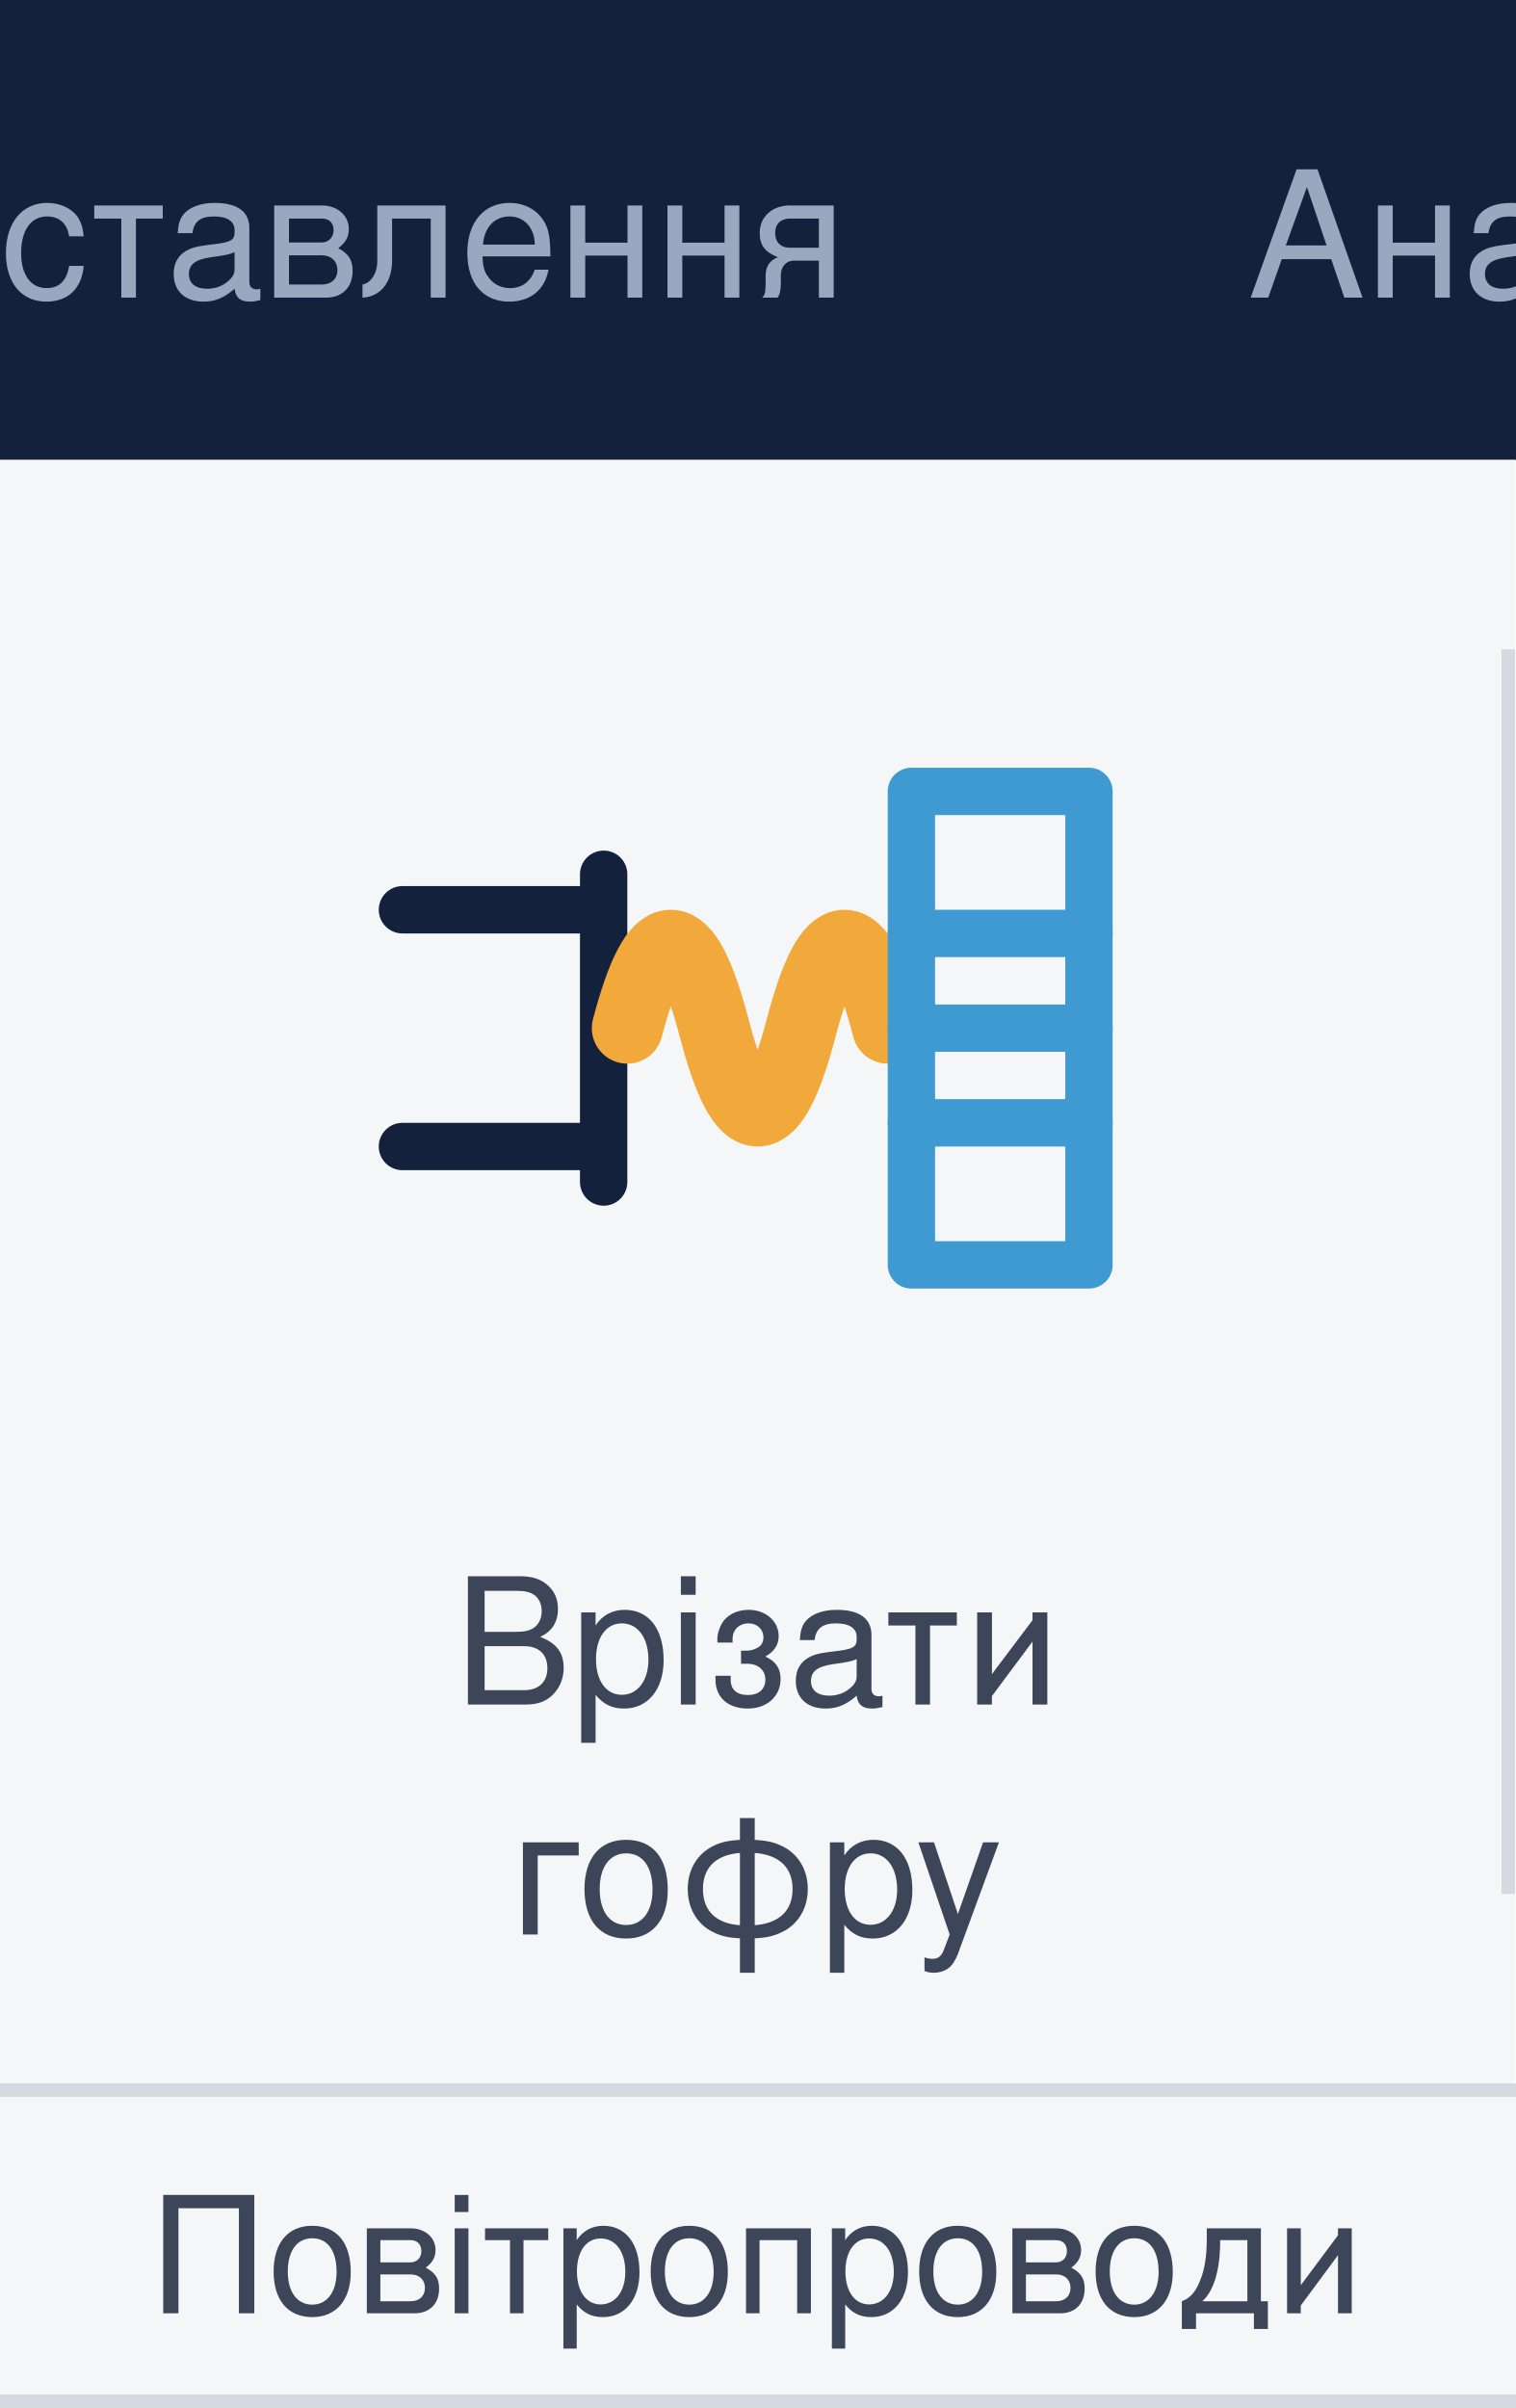
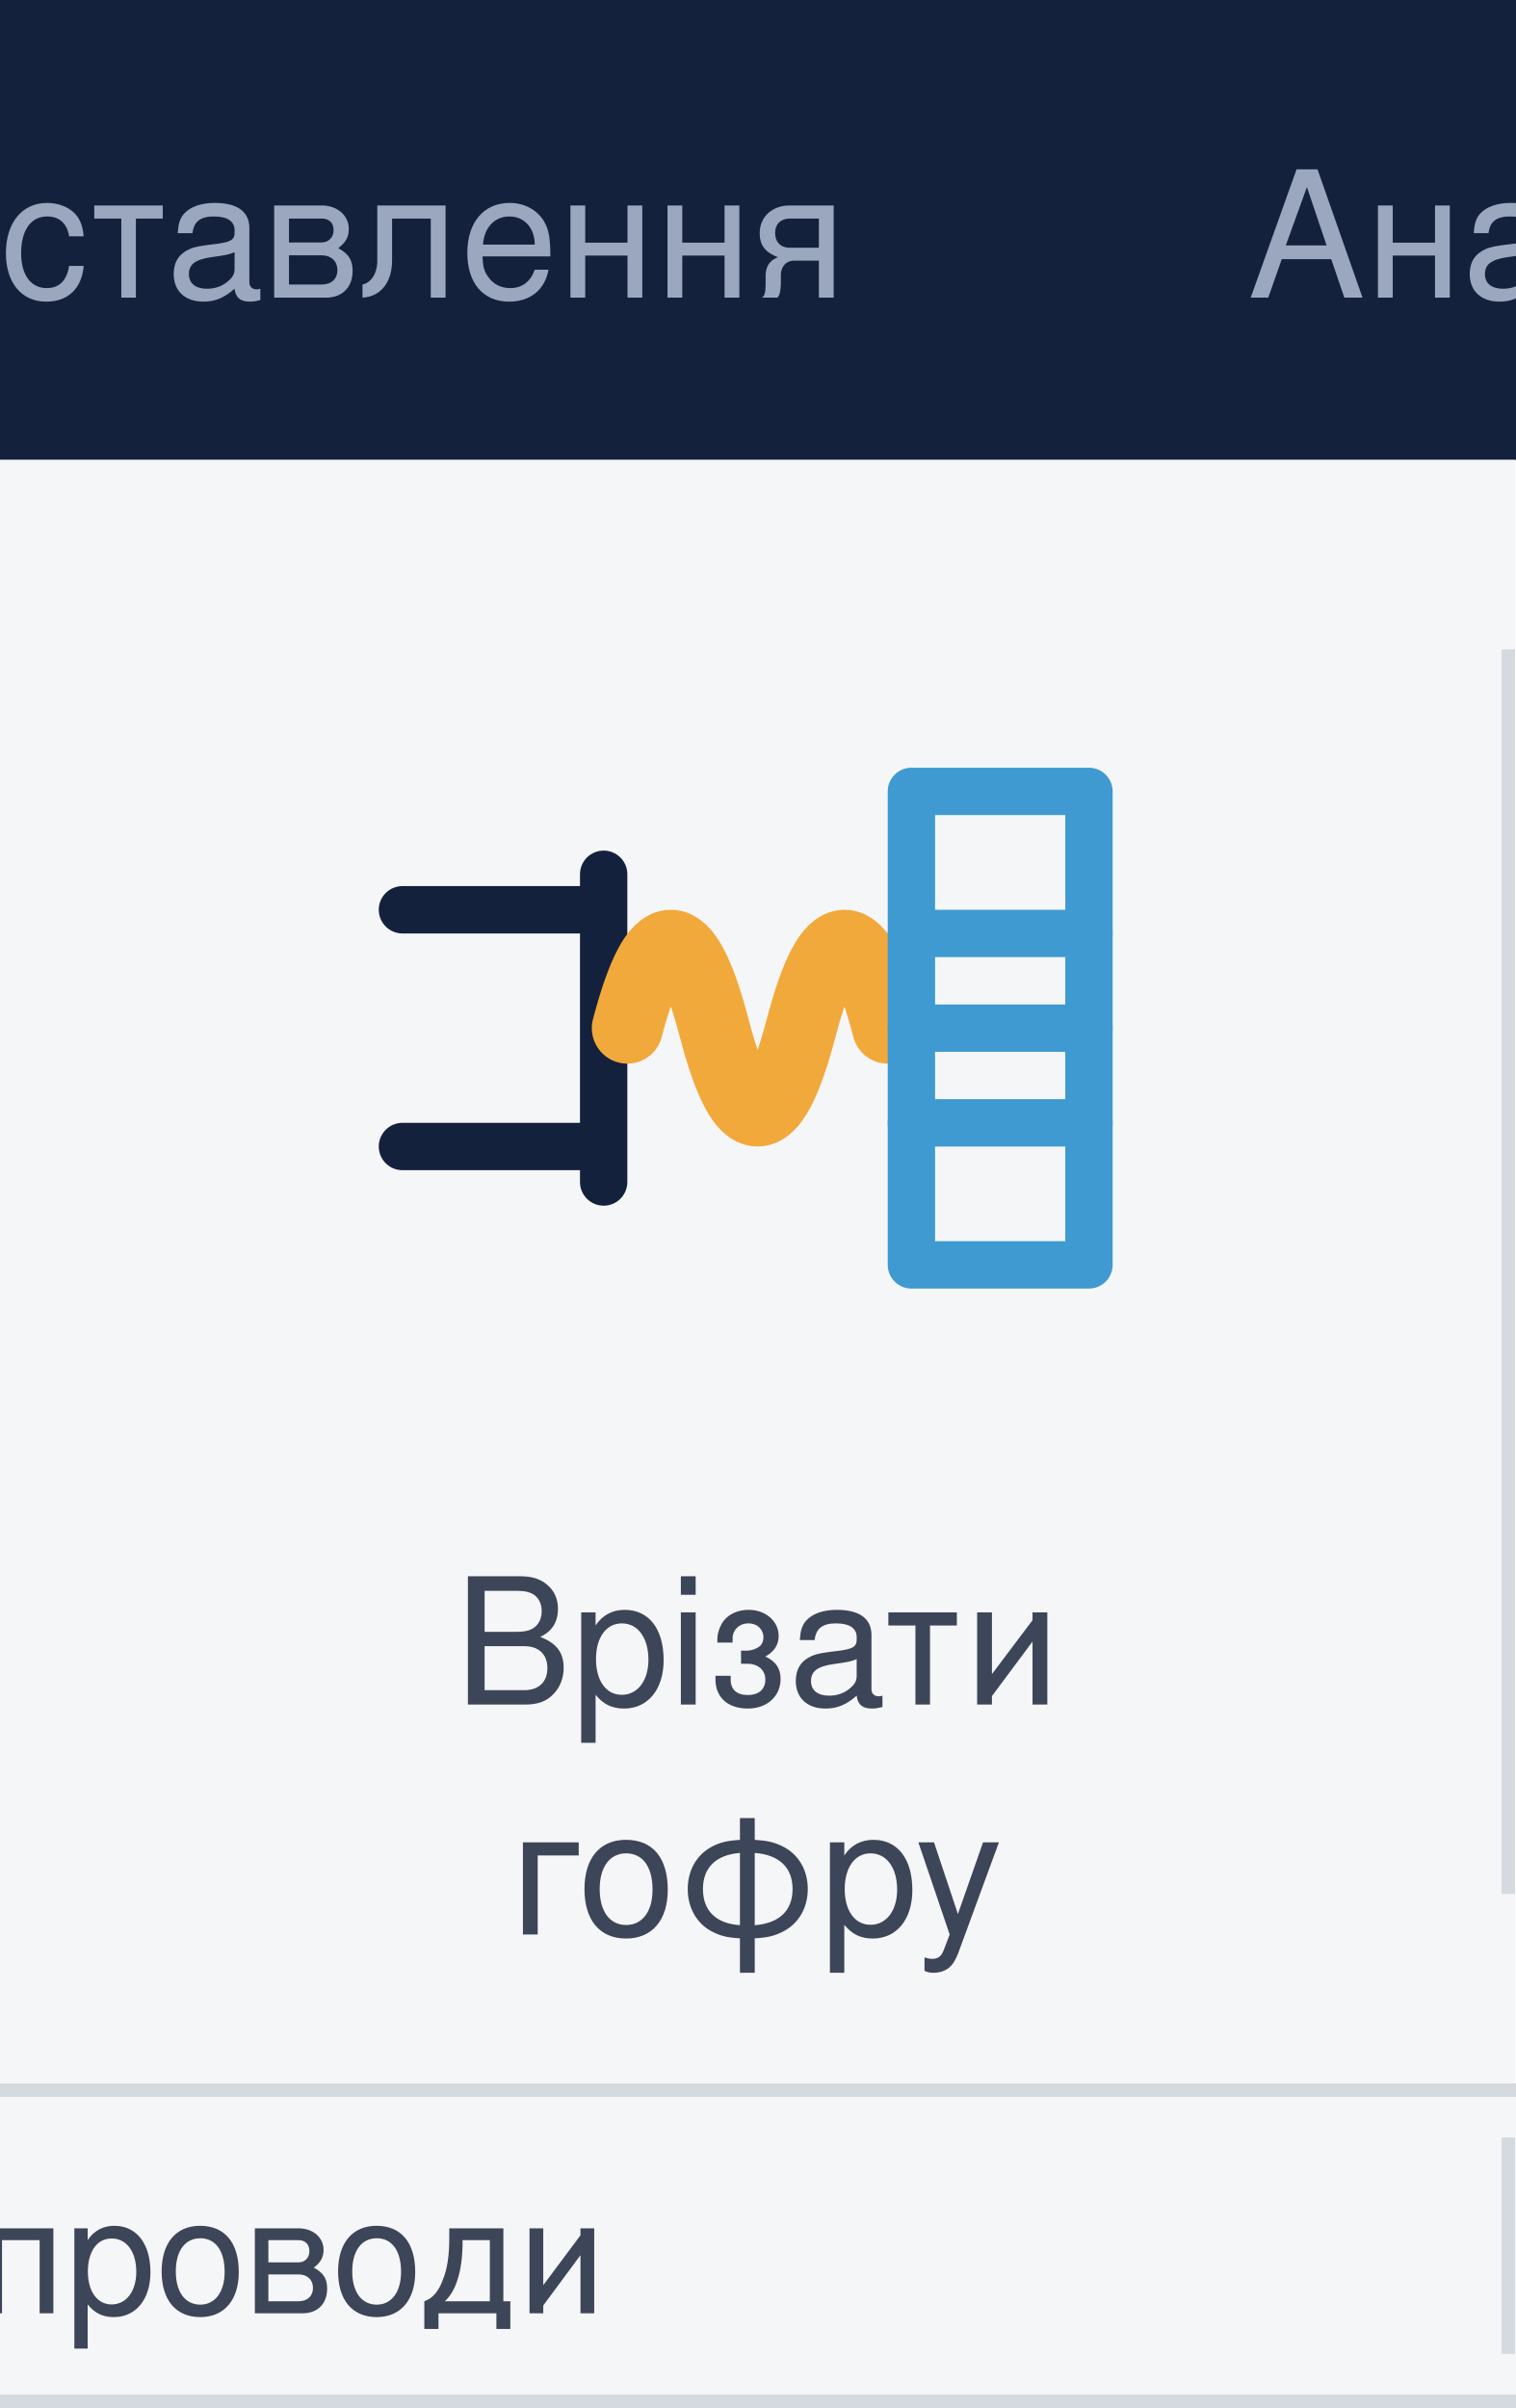
<svg xmlns="http://www.w3.org/2000/svg" width="112" height="178" viewBox="0 0 112 178" font-family="Segoe UI, Helvetica, Arial, sans-serif" role="img" aria-label="Врізати гофру">
  <g transform="translate(-112,0)">
    <rect width="672" height="34" fill="#14213D" />
    <text x="50.5" y="22" text-anchor="middle" font-size="13" fill="#9AA7BF">Системи</text>
    <text x="139.0" y="22" text-anchor="middle" font-size="13" fill="#9AA7BF">Вставлення</text>
    <text x="224.0" y="22" text-anchor="middle" font-size="13" fill="#9AA7BF">Аналіз</text>
    <text x="305.0" y="22" text-anchor="middle" font-size="13" fill="#9AA7BF">Надбудови</text>
    <path d="M351 34 v-22 a6 6 0 0 1 6 -6 h95 a6 6 0 0 1 6 6 v22 z" fill="#F5F6F8" />
    <text x="404.5" y="23" text-anchor="middle" font-size="13" font-weight="600" fill="#14213D">HVAC Stuff</text>
  </g>
  <g transform="translate(0,34)">
    <rect width="112" height="120" fill="#F5F6F8" />
    <rect x="111" y="14" width="1" height="92" fill="#D5D9E0" />
    <svg x="28.0" y="14" width="56" height="56" viewBox="0 0 32 32" fill="none" stroke-width="2" stroke-linecap="round" stroke-linejoin="round">
      <path stroke="#14213D" d="M1 11H9.5M1 21H9.5M9.5 9.5V22.5" />
      <path stroke="#F2A93B" stroke-width="3" d="M10.5 16q1.84-7 3.67 0t3.67 0t3.66 0" />
      <path stroke="#3E9AD0" d="M22.5 6V26H30V6Z" />
      <path stroke="#3E9AD0" d="M22.5 12H30M22.5 16H30M22.5 20H30" />
    </svg>
    <text x="56.0" y="92" text-anchor="middle" font-size="13" fill="#3D4558">Врізати</text>
    <text x="56.0" y="109" text-anchor="middle" font-size="13" fill="#3D4558">гофру</text>
  </g>
  <g transform="translate(-112,154)">
    <rect width="672" height="24" fill="#F5F6F8" />
    <rect width="672" height="1" fill="#D5D9E0" />
    <rect x="0" y="23" width="672" height="1" fill="#D5D9E0" />
    <rect x="0" y="0" width="1" height="24" fill="#D5D9E0" />
    <rect x="671" y="0" width="1" height="24" fill="#D5D9E0" />
-     <text x="168.0" y="17" text-anchor="middle" font-size="12" fill="#3D4558">Повітропроводи</text>
-     <rect x="335" y="4" width="1" height="16" fill="#D5D9E0" />
+     <text x="112.0" y="17" text-anchor="middle" font-size="12" fill="#3D4558">Повітропроводи</text>
+     <rect x="223" y="4" width="1" height="16" fill="#D5D9E0" />
+     <text x="336.0" y="17" text-anchor="middle" font-size="12" fill="#3D4558">Програма</text>
+     <rect x="447" y="4" width="1" height="16" fill="#D5D9E0" />
  </g>
</svg>
